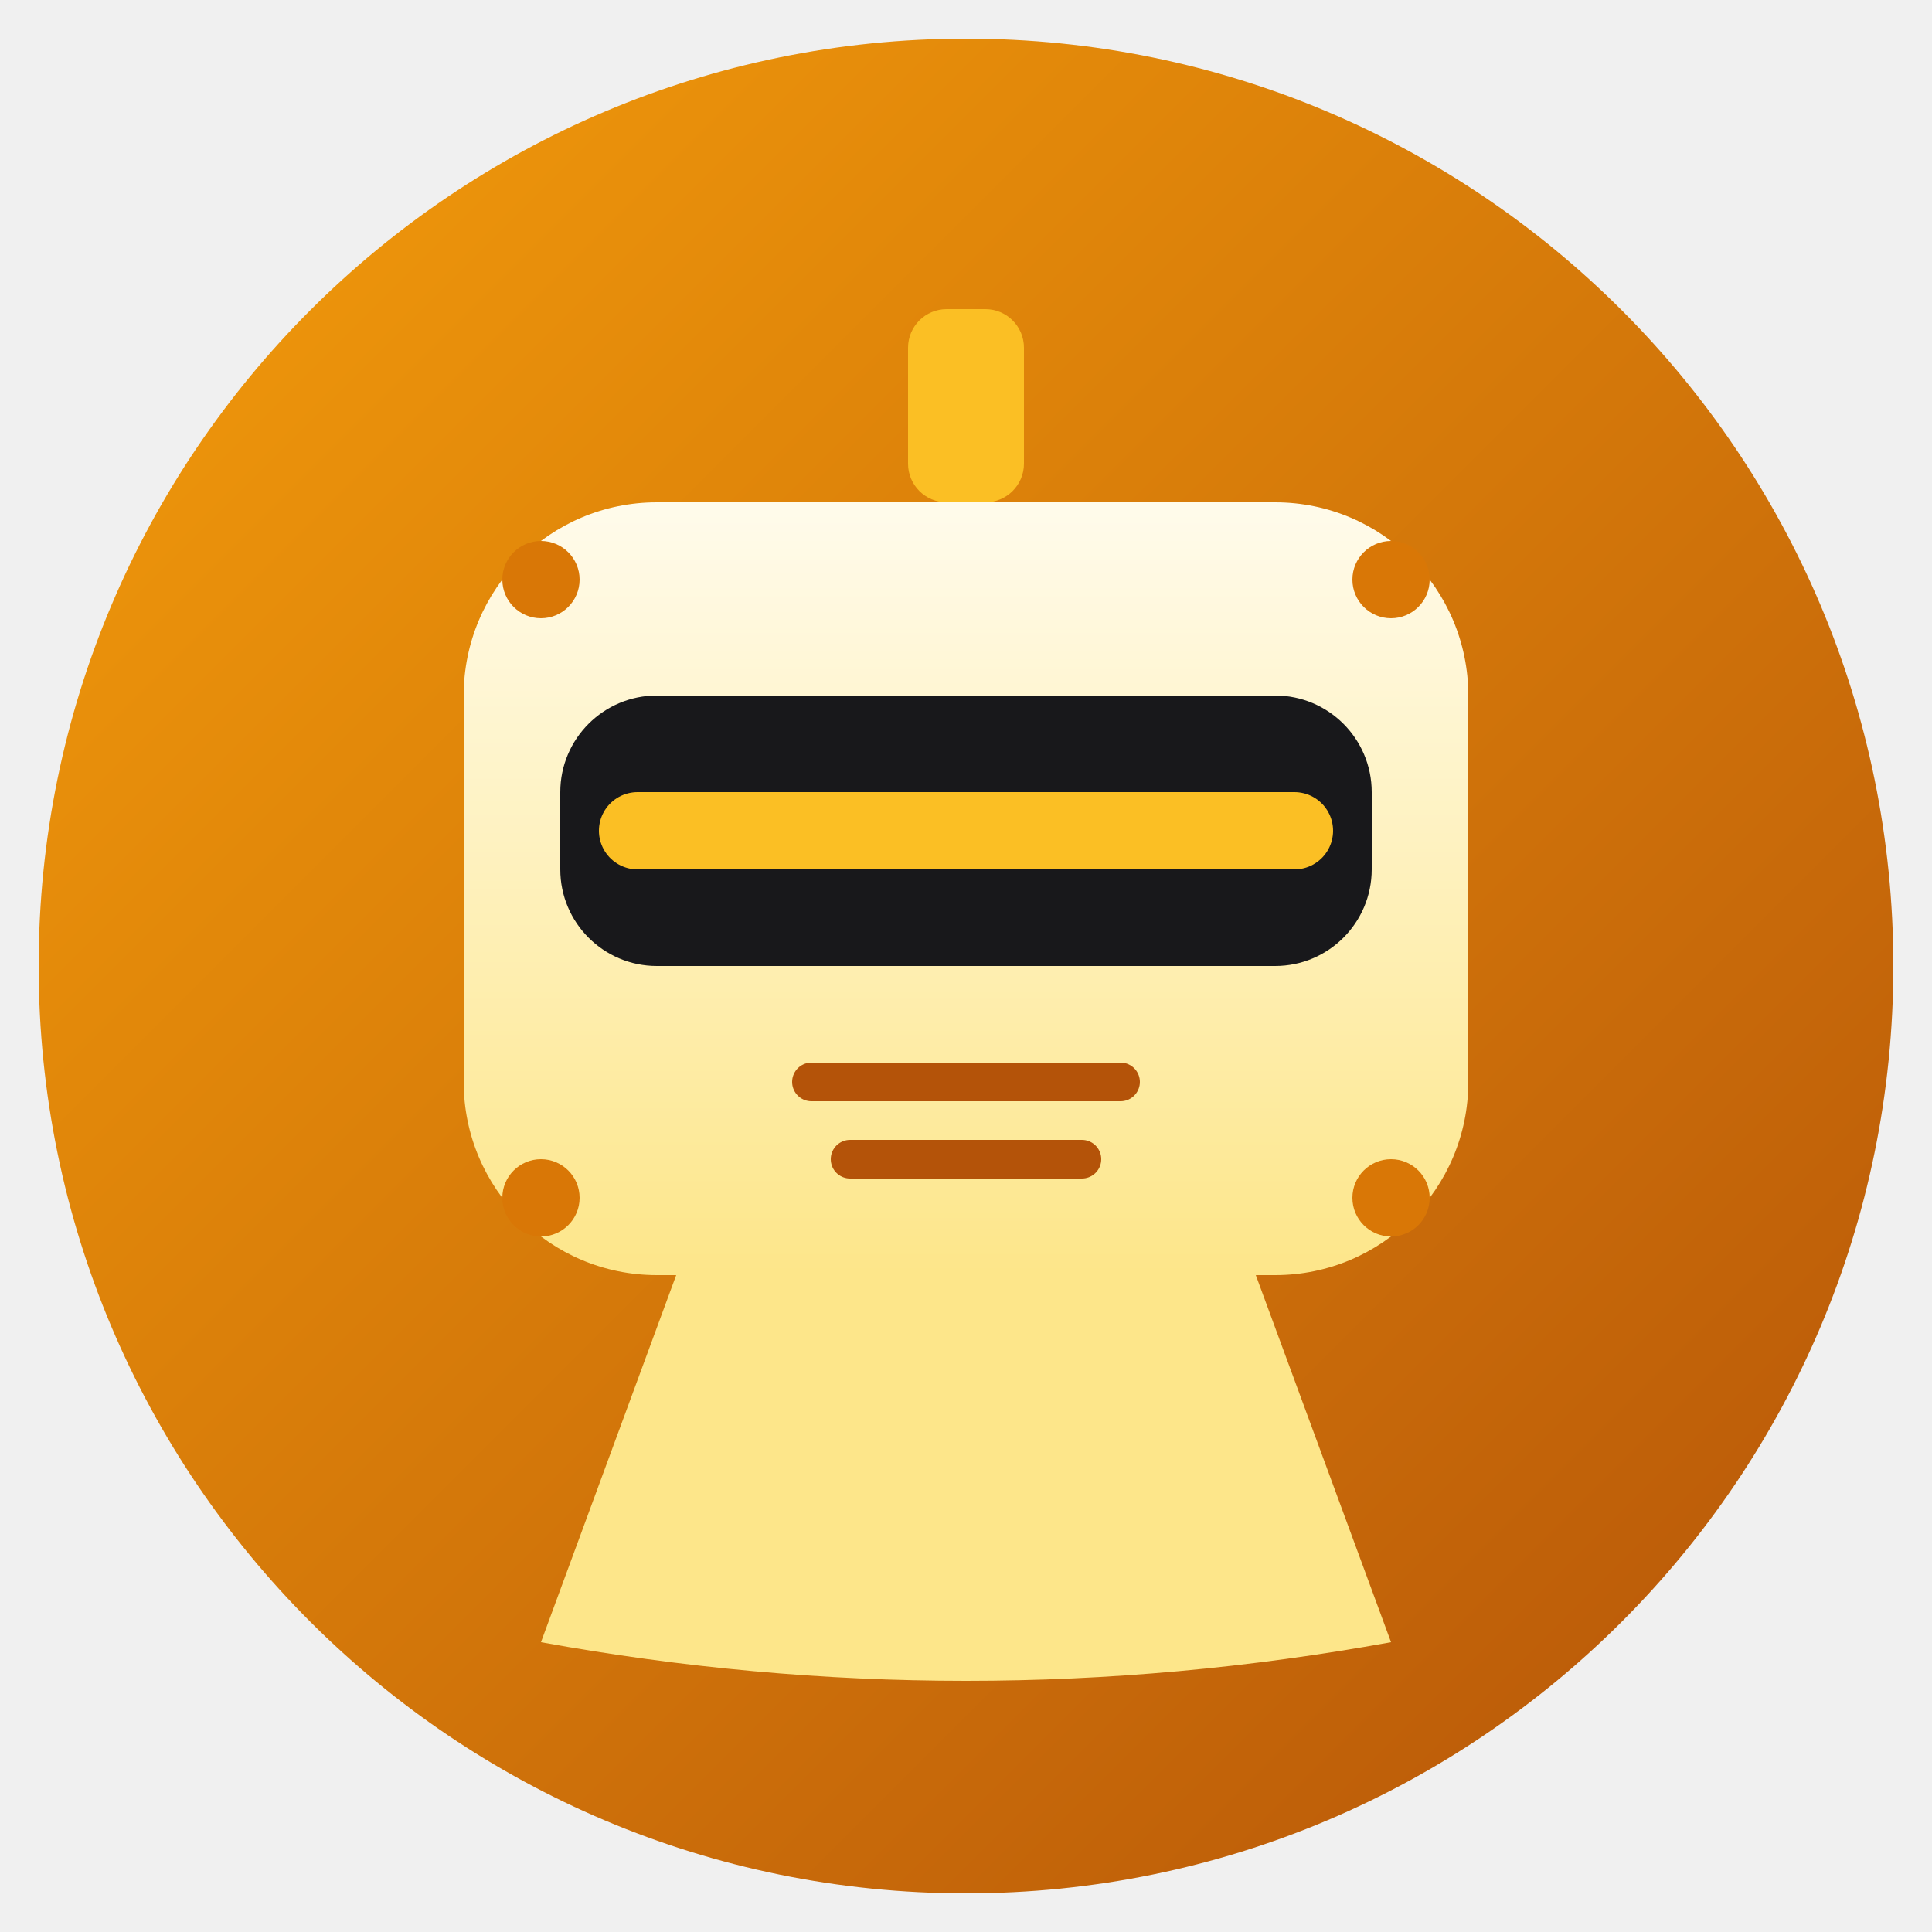
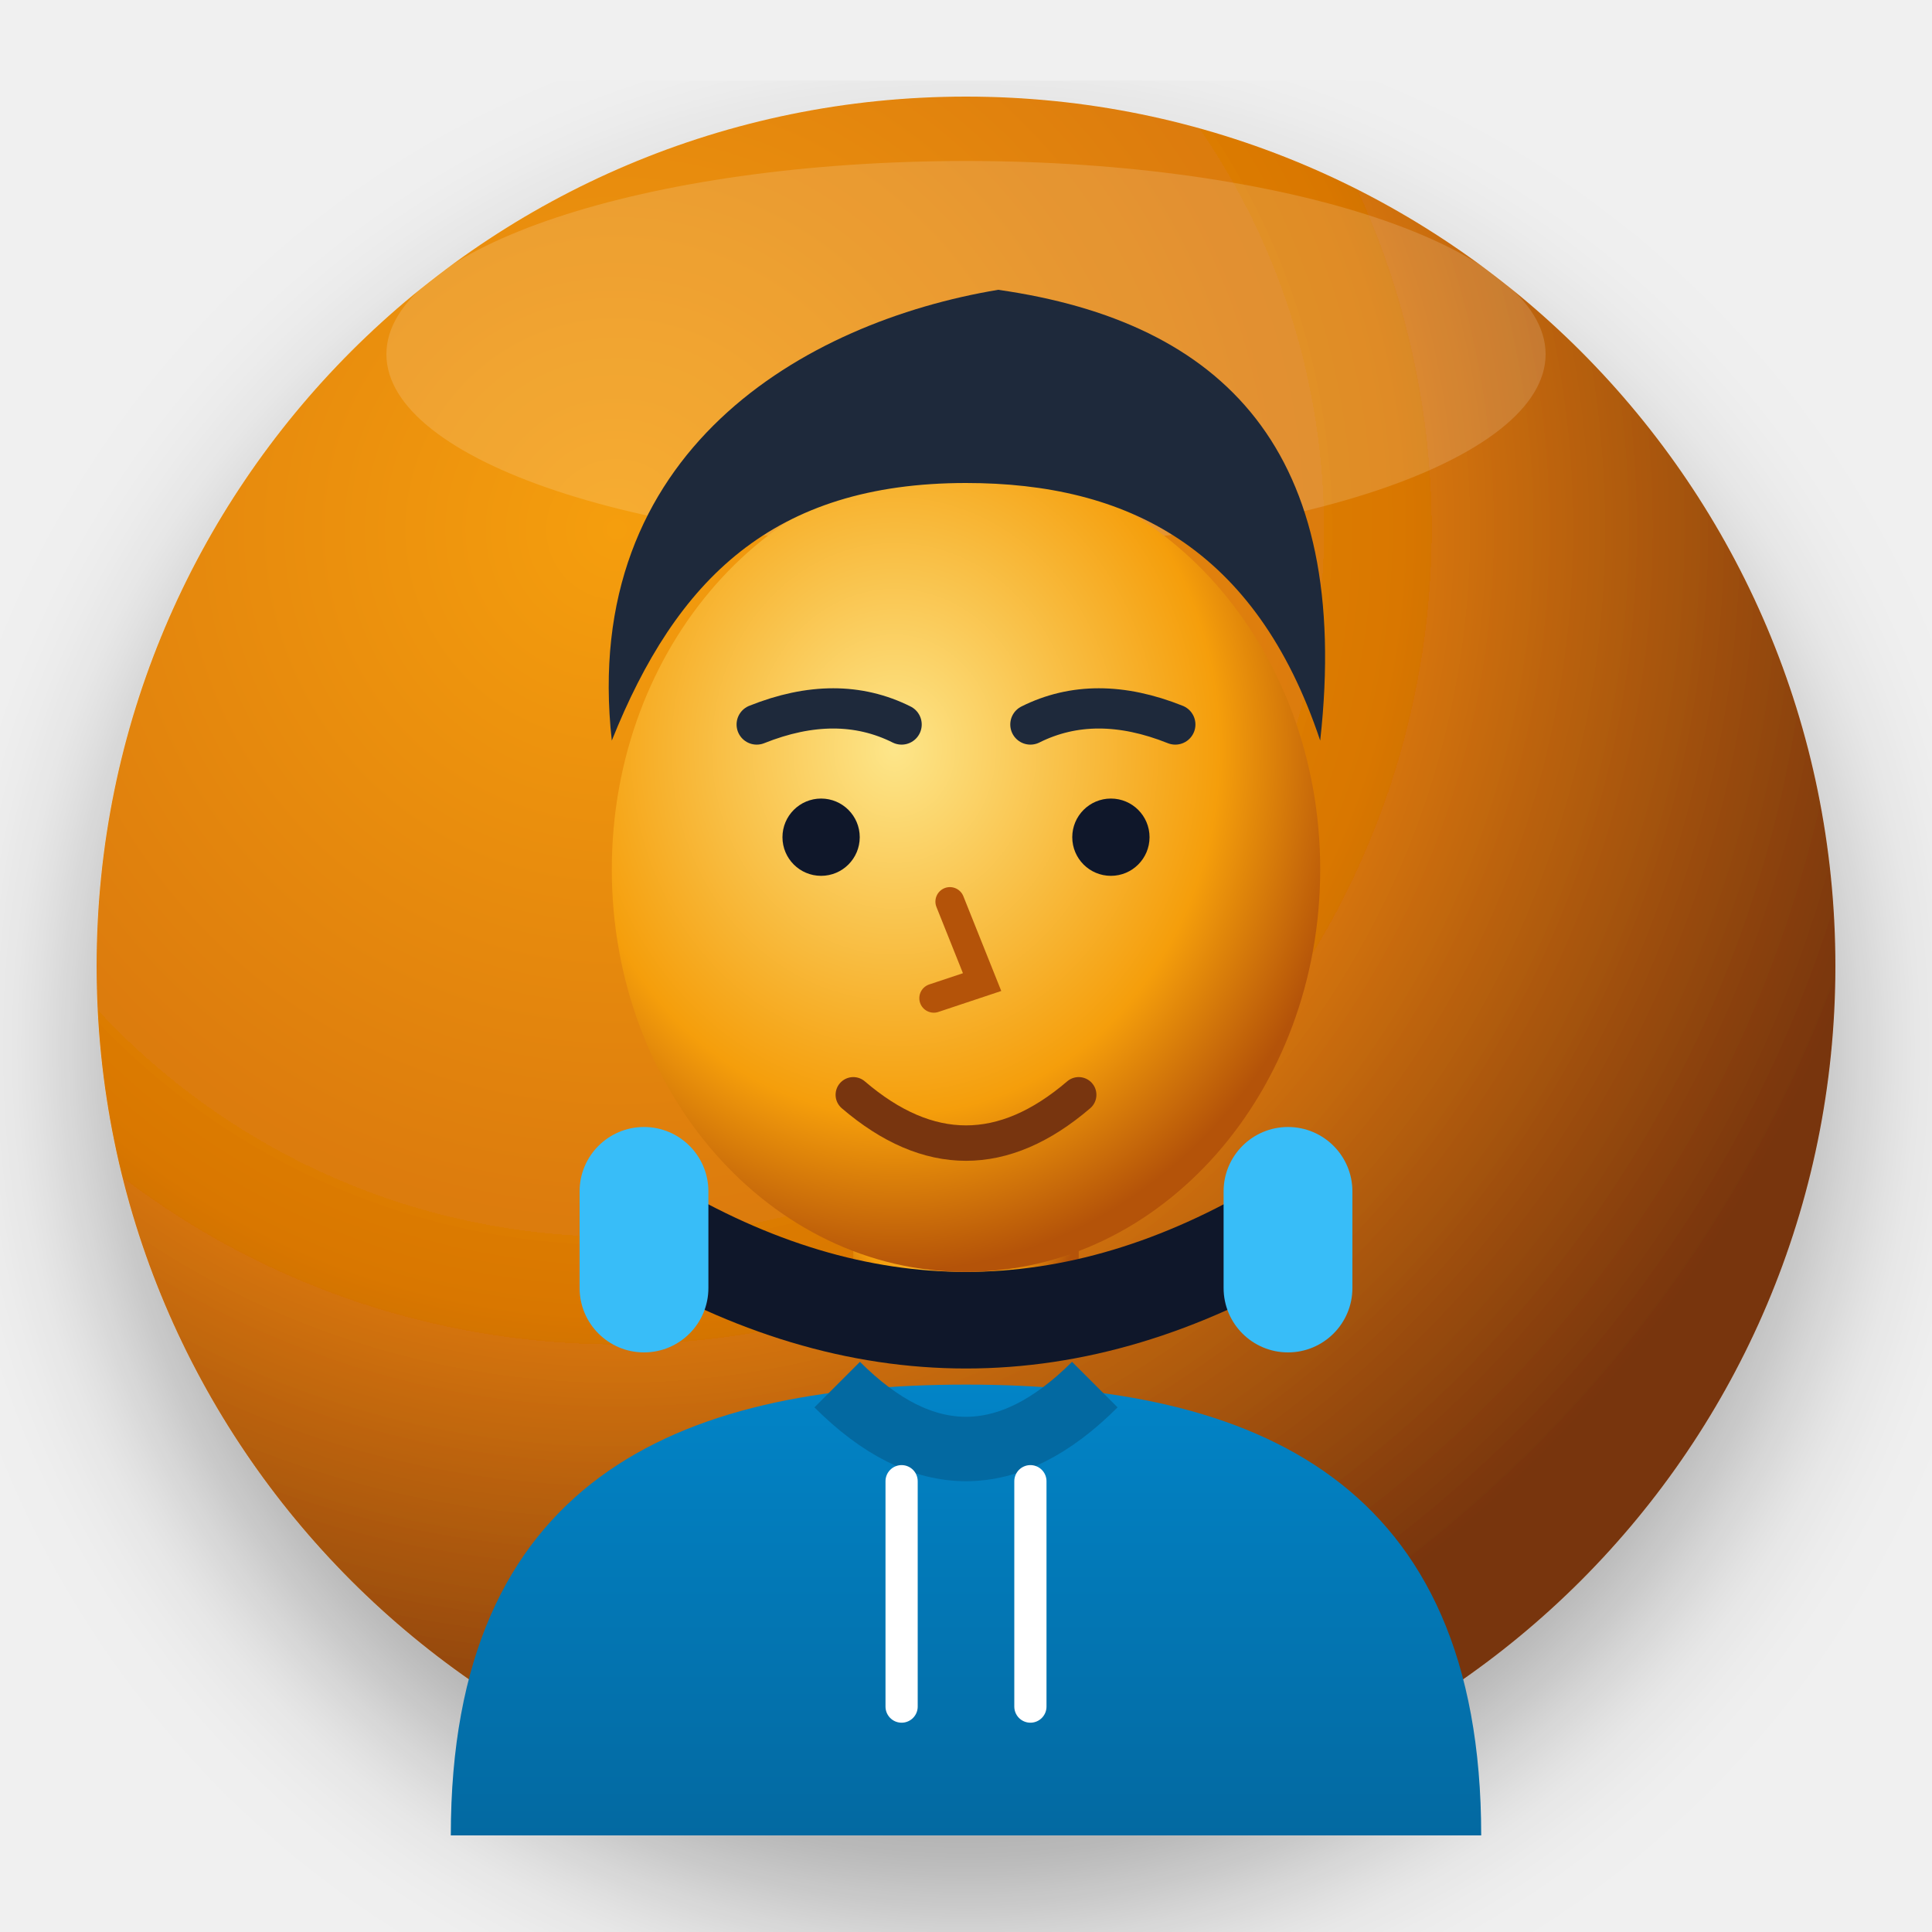
- <svg xmlns="http://www.w3.org/2000/svg" viewBox="0 0 100 100" width="100" height="100">
+ <svg xmlns="http://www.w3.org/2000/svg" viewBox="0 0 120 120" width="120" height="120">
  <defs>
-     <linearGradient id="bg4" x1="0%" y1="0%" x2="100%" y2="100%">
+     <radialGradient id="bgPro4" cx="30%" cy="25%" r="75%">
      <stop offset="0%" stop-color="#f59e0b" />
+       <stop offset="60%" stop-color="#d97706" />
+       <stop offset="100%" stop-color="#78350f" />
+     </radialGradient>
+     <radialGradient id="skin4" cx="40%" cy="35%" r="65%">
+       <stop offset="0%" stop-color="#fde68a" />
+       <stop offset="70%" stop-color="#f59e0b" />
      <stop offset="100%" stop-color="#b45309" />
+     </radialGradient>
+     <linearGradient id="hoodie4" x1="0%" y1="0%" x2="0%" y2="100%">
+       <stop offset="0%" stop-color="#0284c7" />
+       <stop offset="100%" stop-color="#0369a1" />
    </linearGradient>
-     <linearGradient id="metal4" x1="0%" y1="0%" x2="0%" y2="100%">
-       <stop offset="0%" stop-color="#fffbeb" />
-       <stop offset="100%" stop-color="#fde68a" />
-     </linearGradient>
+     <filter id="proShadow4" x="-10%" y="-10%" width="130%" height="130%">
+       <feDropShadow dx="0" dy="5" stdDeviation="5" flood-color="#000000" flood-opacity="0.3" />
+     </filter>
  </defs>
-   <circle cx="50" cy="50" r="48" fill="url(#bg4)" />
-   <rect x="47" y="16" width="6" height="10" rx="2" fill="#fbbf24" />
-   <rect x="24" y="26" width="52" height="40" rx="10" fill="url(#metal4)" />
-   <circle cx="28" cy="30" r="2" fill="#d97706" />
-   <circle cx="72" cy="30" r="2" fill="#d97706" />
-   <circle cx="28" cy="62" r="2" fill="#d97706" />
-   <circle cx="72" cy="62" r="2" fill="#d97706" />
-   <rect x="29" y="36" width="42" height="14" rx="5" fill="#18181b" />
-   <line x1="33" y1="43" x2="67" y2="43" stroke="#fbbf24" stroke-width="4" stroke-linecap="round" />
-   <line x1="42" y1="56" x2="58" y2="56" stroke="#b45309" stroke-width="2" stroke-linecap="round" />
-   <line x1="44" y1="60" x2="56" y2="60" stroke="#b45309" stroke-width="2" stroke-linecap="round" />
-   <path d="M 35 66 L 65 66 L 72 85 Q 50 89 28 85 Z" fill="#fde68a" />
+   <circle cx="60" cy="60" r="54" fill="url(#bgPro4)" filter="url(#proShadow4)" />
+   <ellipse cx="60" cy="22" rx="36" ry="12" fill="#ffffff" opacity="0.15" />
+   <path d="M 28 114 C 28 92, 42 86, 60 86 C 78 86, 92 92, 92 114 Z" fill="url(#hoodie4)" />
+   <path d="M 52 86 Q 60 94 68 86" fill="none" stroke="#0369a1" stroke-width="4" />
+   <line x1="56" y1="92" x2="56" y2="106" stroke="#ffffff" stroke-width="2" stroke-linecap="round" />
+   <line x1="64" y1="92" x2="64" y2="106" stroke="#ffffff" stroke-width="2" stroke-linecap="round" />
+   <rect x="53" y="68" width="14" height="15" fill="url(#skin4)" />
+   <path d="M 40 76 Q 60 88 80 76" fill="none" stroke="#0f172a" stroke-width="6" stroke-linecap="round" />
+   <rect x="36" y="70" width="8" height="14" rx="4" fill="#38bdf8" />
+   <rect x="76" y="70" width="8" height="14" rx="4" fill="#38bdf8" />
+   <ellipse cx="60" cy="54" rx="22" ry="25" fill="url(#skin4)" />
+   <path d="M 38 46 C 36 28, 50 20, 62 18 C 76 20, 84 28, 82 46 C 78 34, 70 30, 60 30 C 48 30, 42 36, 38 46 Z" fill="#1e293b" />
+   <path d="M 47 45 Q 52 43 56 45" fill="none" stroke="#1e293b" stroke-width="2.5" stroke-linecap="round" />
+   <path d="M 64 45 Q 68 43 73 45" fill="none" stroke="#1e293b" stroke-width="2.5" stroke-linecap="round" />
+   <circle cx="51" cy="52" r="2.4" fill="#0f172a" />
+   <circle cx="69" cy="52" r="2.4" fill="#0f172a" />
+   <path d="M 59 56 L 61 61 L 58 62" fill="none" stroke="#b45309" stroke-width="1.8" stroke-linecap="round" />
+   <path d="M 53 68 Q 60 74 67 68" fill="none" stroke="#78350f" stroke-width="2.2" stroke-linecap="round" />
</svg>
